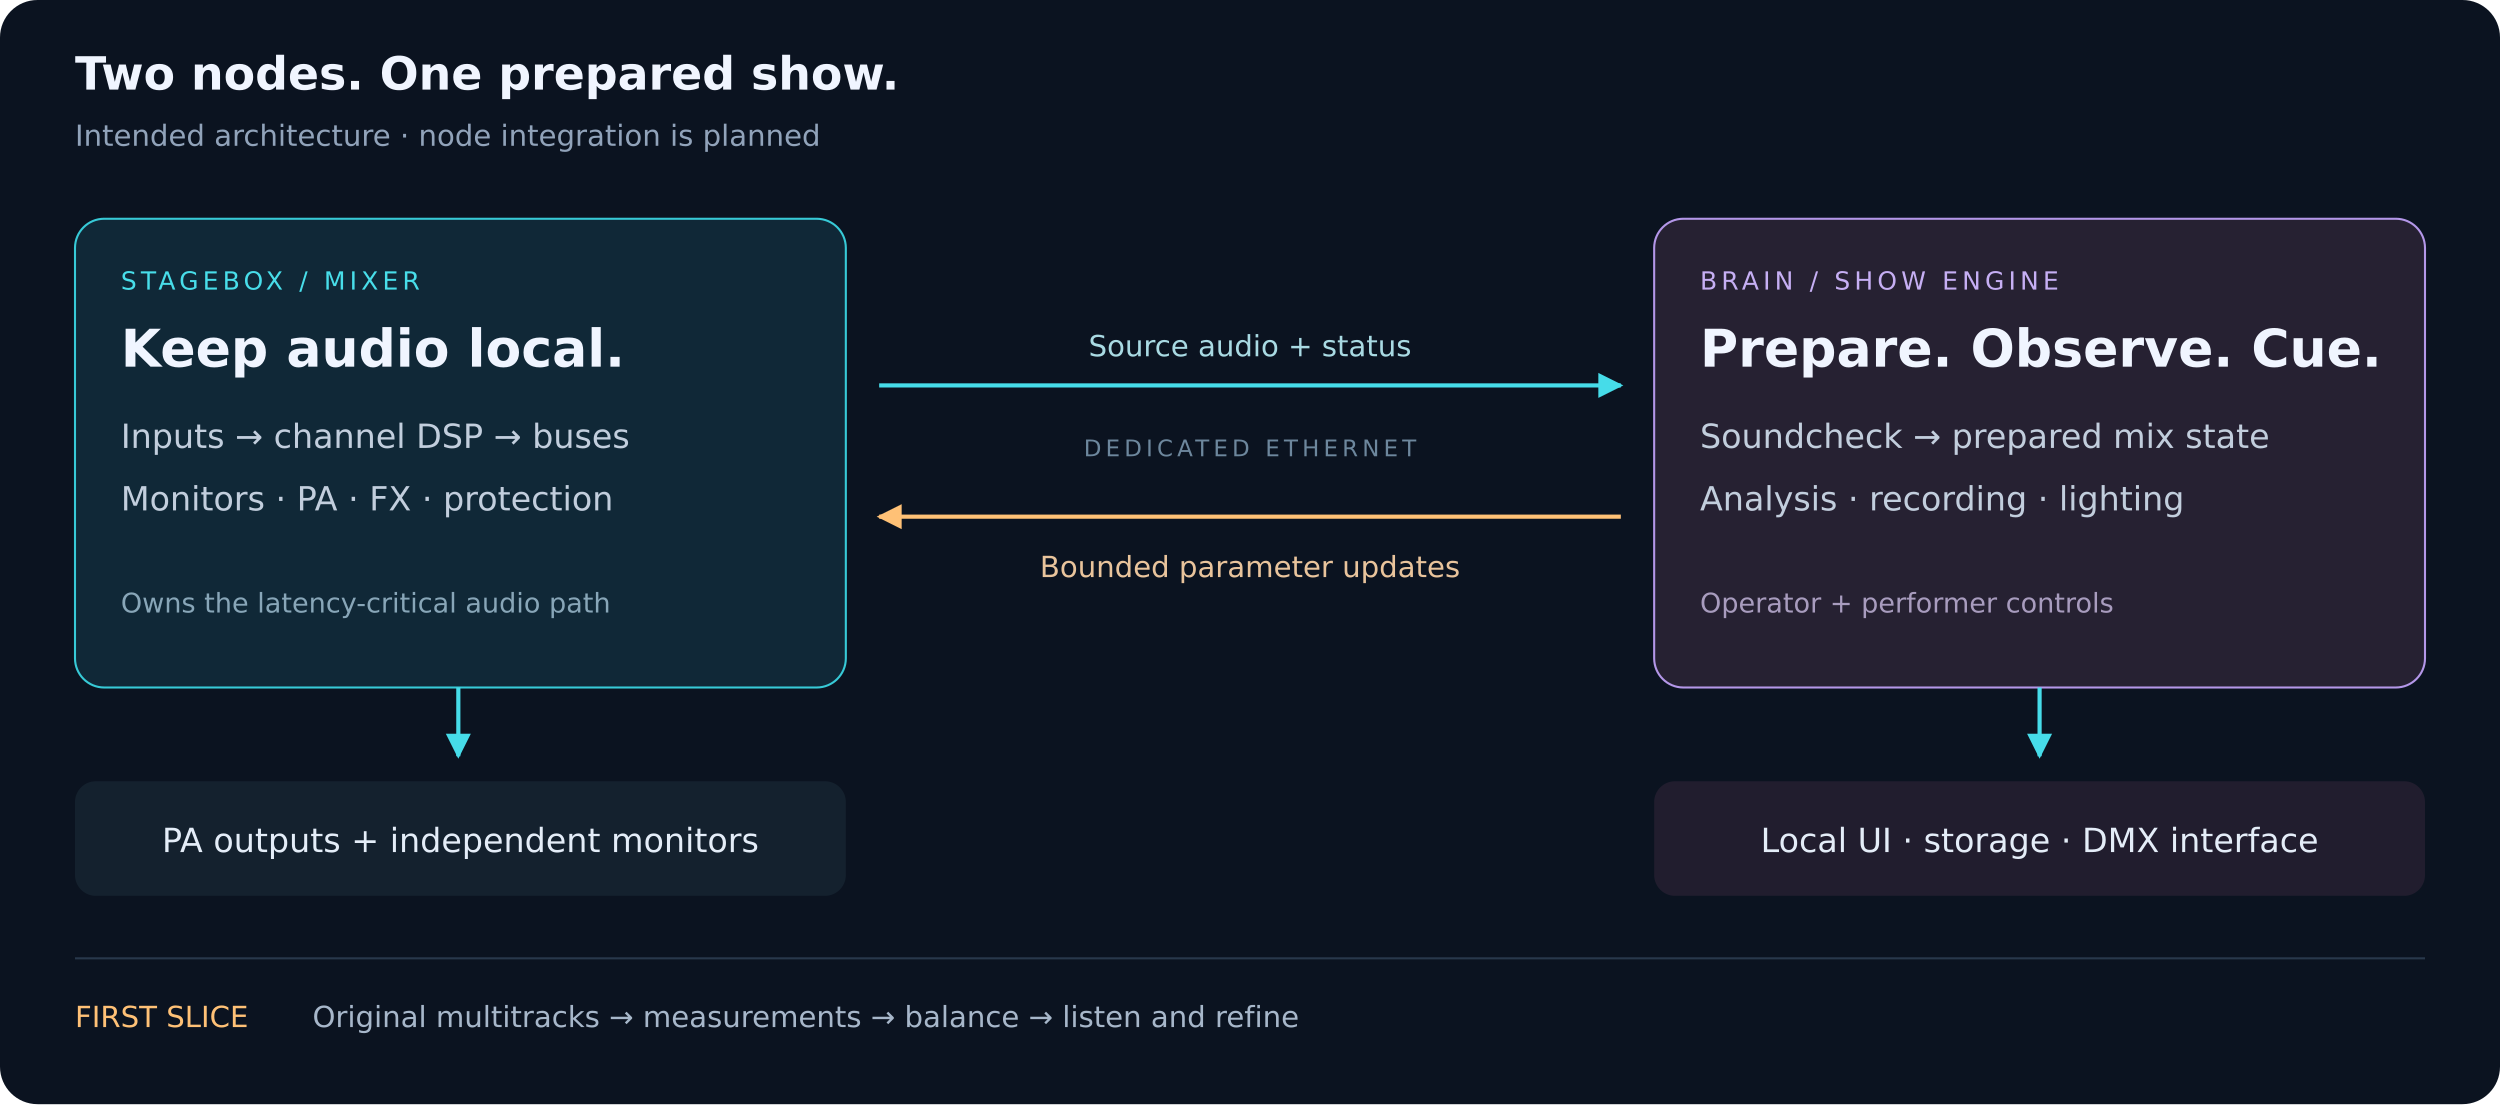
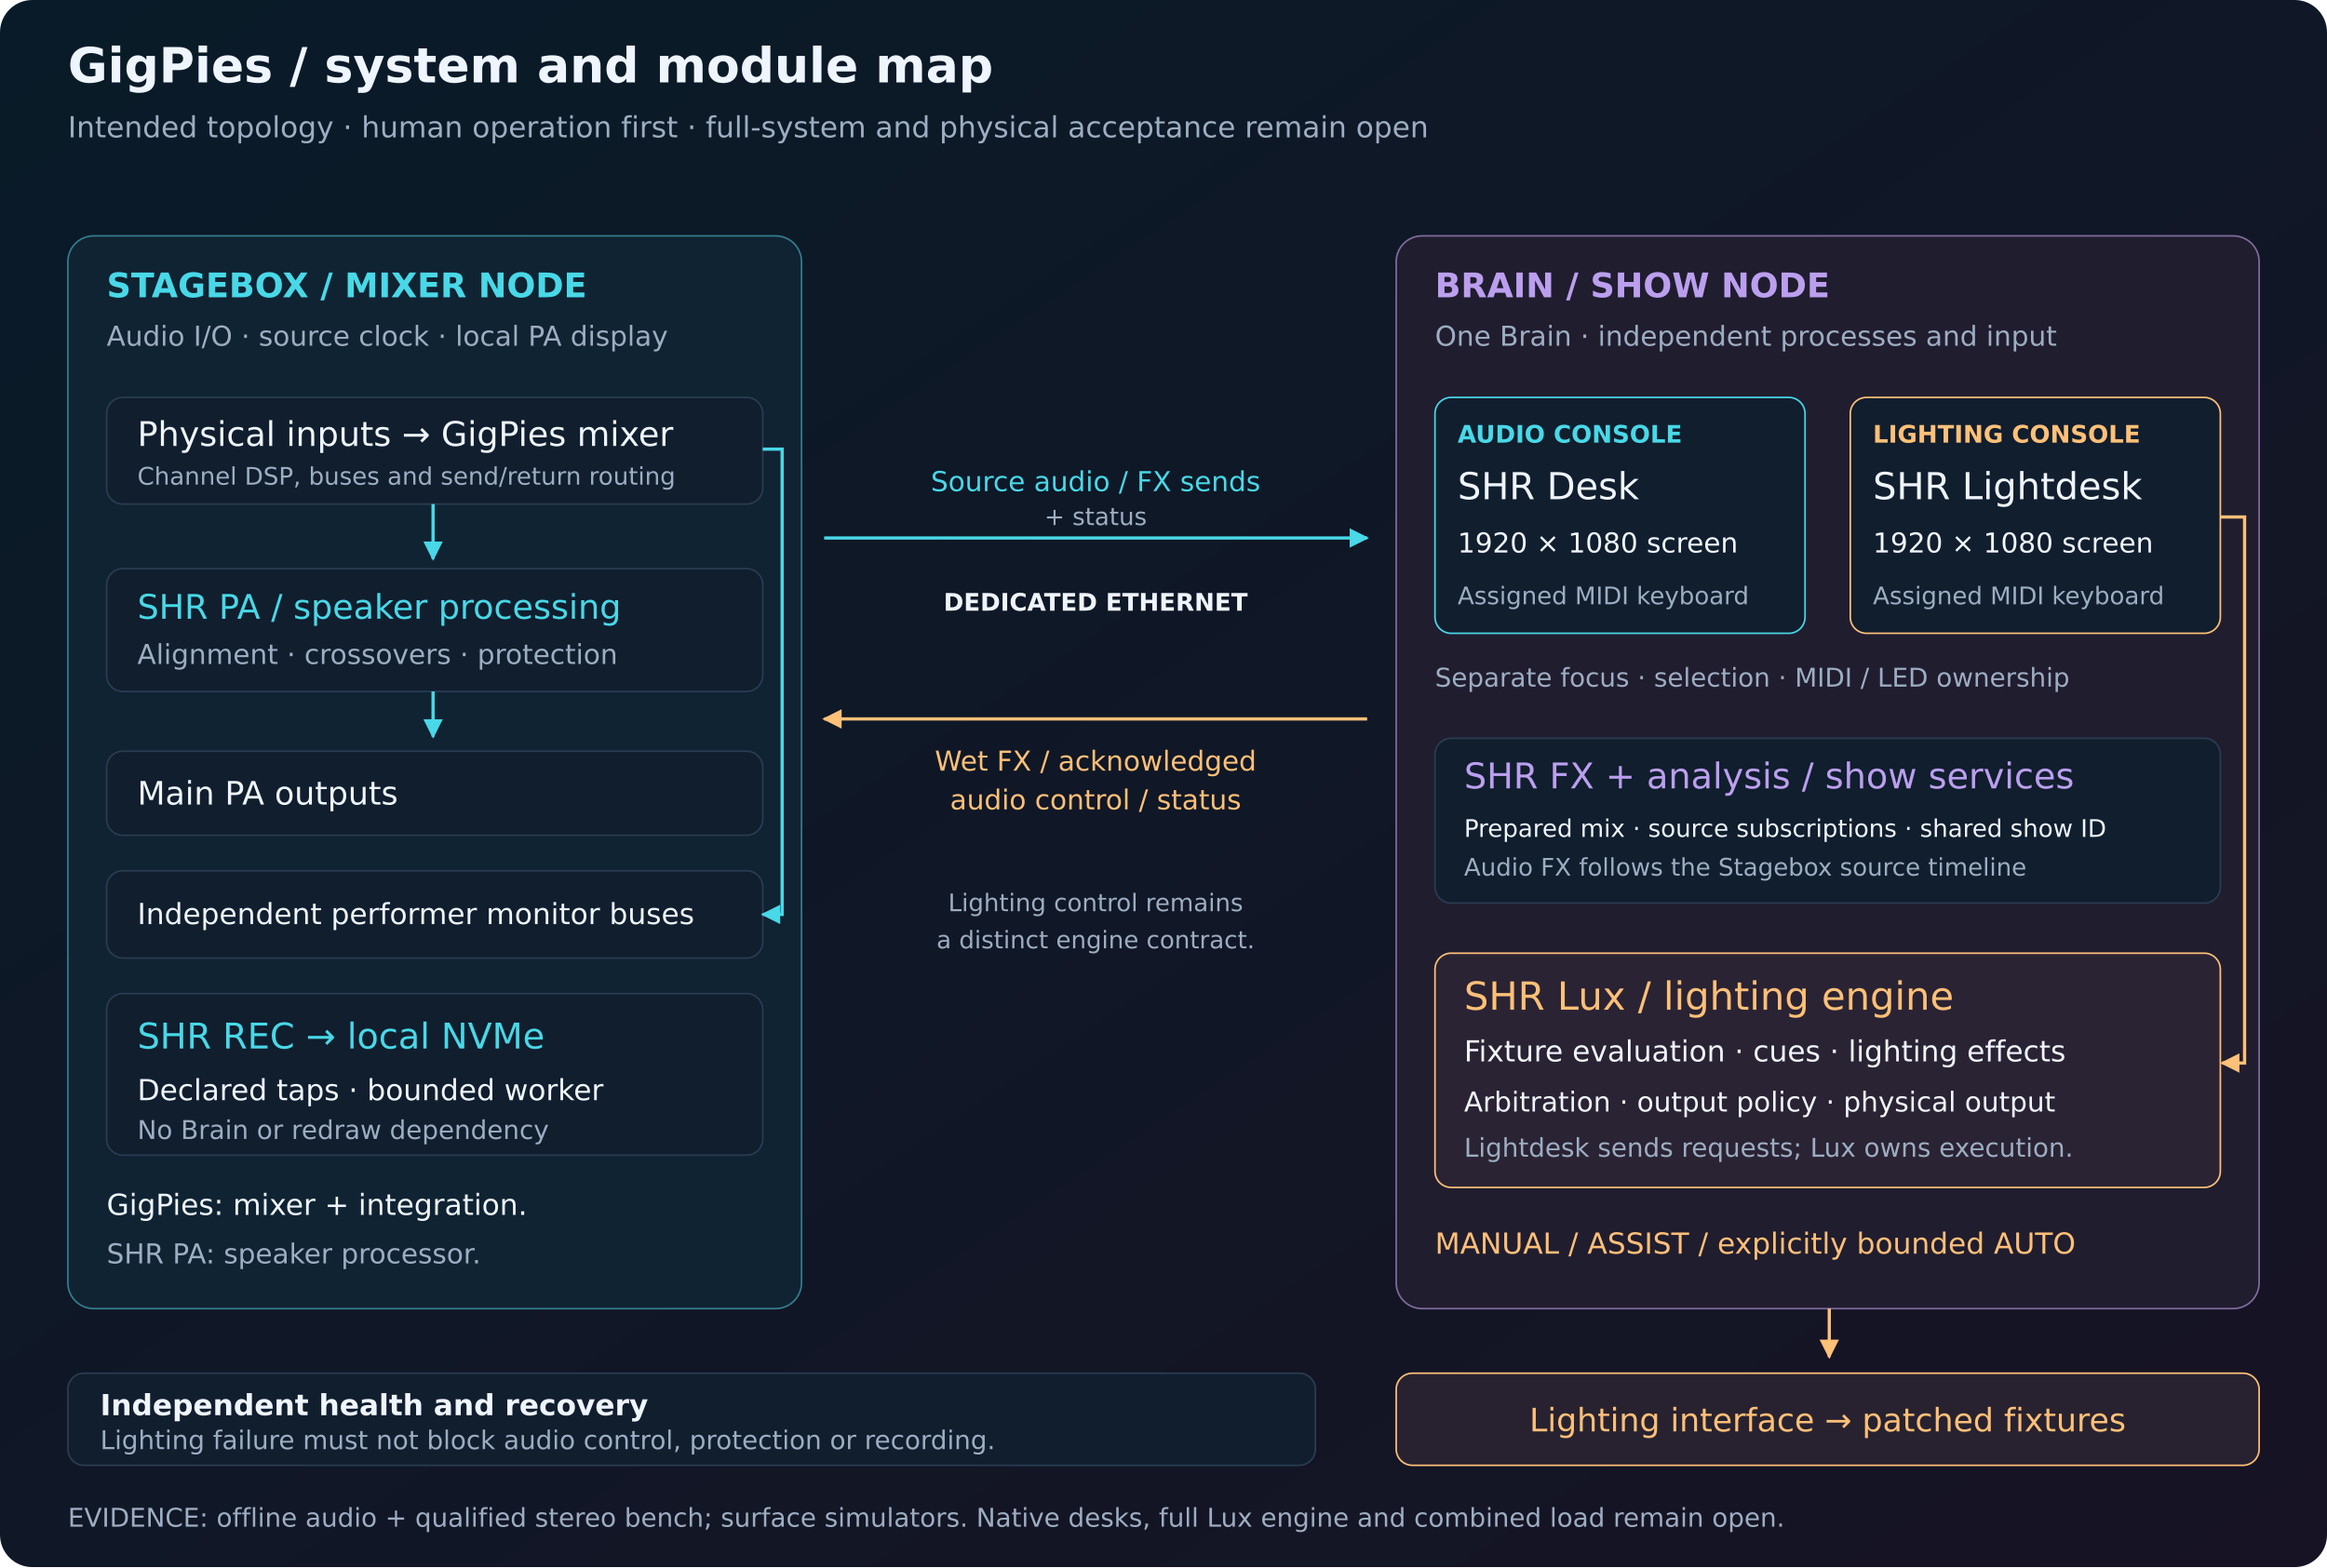
- <svg xmlns="http://www.w3.org/2000/svg" width="1200" height="530" viewBox="0 0 1200 530" role="img" aria-labelledby="title desc">
+ <svg xmlns="http://www.w3.org/2000/svg" width="1440" height="970" viewBox="0 0 1440 970" role="img" aria-labelledby="title desc">
  <defs>
-     <marker id="arrow" viewBox="0 0 10 10" refX="9" refY="5" markerWidth="6" markerHeight="6" orient="auto-start-reverse">
-       <path d="M0 0 10 5 0 10" fill="#46dce9" />
+     <linearGradient id="bg" x2="1" y2="1">
+       <stop stop-color="#091b28" />
+       <stop offset="1" stop-color="#171324" />
+     </linearGradient>
+     <marker id="cyan-arrow" viewBox="0 0 10 10" refX="9" refY="5" markerWidth="6" markerHeight="6" orient="auto">
+       <path d="M0 0 10 5 0 10" fill="#48d8e7" />
    </marker>
-     <marker id="amber" viewBox="0 0 10 10" refX="9" refY="5" markerWidth="6" markerHeight="6" orient="auto">
-       <path d="M0 0 10 5 0 10" fill="#ffc176" />
+     <marker id="amber-arrow" viewBox="0 0 10 10" refX="9" refY="5" markerWidth="6" markerHeight="6" orient="auto">
+       <path d="M0 0 10 5 0 10" fill="#ffc078" />
    </marker>
  </defs>
-   <rect width="1200" height="530" rx="18" fill="#0b1320" />
+   <rect width="1440" height="970" rx="20" fill="url(#bg)" />
  <g font-family="DejaVu Sans, sans-serif">
-     <text x="36" y="43" fill="#f0f5ff" font-size="22" font-weight="bold">Two nodes. One prepared show.</text>
-     <text x="36" y="70" fill="#91a3ba" font-size="14">Intended architecture · node integration is planned</text>
-     <rect x="36" y="105" width="370" height="225" rx="14" fill="#102837" stroke="#37cad7" />
-     <text x="58" y="139" fill="#48deea" font-size="12" letter-spacing="2">STAGEBOX / MIXER</text>
-     <text x="58" y="176" fill="#f0f5ff" font-size="25" font-weight="bold">Keep audio local.</text>
-     <text x="58" y="215" fill="#c2cedd" font-size="16">Inputs → channel DSP → buses</text>
-     <text x="58" y="245" fill="#c2cedd" font-size="16">Monitors · PA · FX · protection</text>
-     <text x="58" y="294" fill="#88a6b8" font-size="13">Owns the latency-critical audio path</text>
-     <rect x="794" y="105" width="370" height="225" rx="14" fill="#262132" stroke="#b497e9" />
-     <text x="816" y="139" fill="#c6aff4" font-size="12" letter-spacing="2">BRAIN / SHOW ENGINE</text>
-     <text x="816" y="176" fill="#f0f5ff" font-size="25" font-weight="bold">Prepare. Observe. Cue.</text>
-     <text x="816" y="215" fill="#c2cedd" font-size="16">Soundcheck → prepared mix state</text>
-     <text x="816" y="245" fill="#c2cedd" font-size="16">Analysis · recording · lighting</text>
-     <text x="816" y="294" fill="#a89cbe" font-size="13">Operator + performer controls</text>
-     <path d="M422 185H778" stroke="#46dce9" stroke-width="2" marker-end="url(#arrow)" />
-     <text x="600" y="171" text-anchor="middle" fill="#a9dae3" font-size="14">Source audio + status</text>
-     <path d="M778 248H422" stroke="#ffc176" stroke-width="2" marker-end="url(#amber)" />
-     <text x="600" y="277" text-anchor="middle" fill="#e9c49c" font-size="14">Bounded parameter updates</text>
-     <text x="600" y="219" text-anchor="middle" fill="#6d879d" font-size="11" letter-spacing="2">DEDICATED ETHERNET</text>
-     <path d="M220 330V363" stroke="#46dce9" stroke-width="2" marker-end="url(#arrow)" />
-     <rect x="36" y="375" width="370" height="55" rx="10" fill="#14212e" />
-     <text x="221" y="409" text-anchor="middle" fill="#e4edf8" font-size="16">PA outputs + independent monitors</text>
-     <path d="M979 330V363" stroke="#46dce9" stroke-width="2" marker-end="url(#arrow)" />
-     <rect x="794" y="375" width="370" height="55" rx="10" fill="#211d2e" />
-     <text x="979" y="409" text-anchor="middle" fill="#e4edf8" font-size="16">Local UI · storage · DMX interface</text>
-     <path d="M36 460H1164" stroke="#28384b" />
-     <text x="36" y="493" fill="#ffc176" font-size="14">FIRST SLICE</text>
-     <text x="150" y="493" fill="#a7b7ca" font-size="14">Original multitracks → measurements → balance → listen and refine</text>
+     <text x="42" y="51" font-size="30" fill="#eff5ff" font-weight="bold" text-anchor="start">GigPies / system and module map</text>
+     <text x="42" y="85" font-size="18" fill="#9dadc2" font-weight="normal" text-anchor="start">Intended topology · human operation first · full-system and physical acceptance remain open</text>
+     <rect x="42" y="146" width="454" height="664" rx="16" fill="#102332" stroke="#347c8c" />
+     <text x="66" y="184" font-size="21" fill="#48d8e7" font-weight="bold" text-anchor="start">STAGEBOX / MIXER NODE</text>
+     <text x="66" y="214" font-size="17" fill="#9dadc2" font-weight="normal" text-anchor="start">Audio I/O · source clock · local PA display</text>
+     <rect x="66" y="246" width="406" height="66" rx="10" fill="#101e2e" stroke="#2a3c52" />
+     <text x="85" y="276" font-size="21" fill="#eff5ff" font-weight="normal" text-anchor="start">Physical inputs → GigPies mixer</text>
+     <text x="85" y="300" font-size="15" fill="#9dadc2" font-weight="normal" text-anchor="start">Channel DSP, buses and send/return routing</text>
+     <path d="M268 312v34" stroke="#48d8e7" stroke-width="2" fill="none" marker-end="url(#cyan-arrow)" />
+     <rect x="66" y="352" width="406" height="76" rx="10" fill="#101e2e" stroke="#2a3c52" />
+     <text x="85" y="383" font-size="21" fill="#48d8e7" font-weight="normal" text-anchor="start">SHR PA / speaker processing</text>
+     <text x="85" y="411" font-size="17" fill="#9dadc2" font-weight="normal" text-anchor="start">Alignment · crossovers · protection</text>
+     <path d="M268 428v28" stroke="#48d8e7" stroke-width="2" fill="none" marker-end="url(#cyan-arrow)" />
+     <rect x="66" y="465" width="406" height="52" rx="10" fill="#101e2e" stroke="#2a3c52" />
+     <text x="85" y="498" font-size="20" fill="#eff5ff" font-weight="normal" text-anchor="start">Main PA outputs</text>
+     <rect x="66" y="539" width="406" height="54" rx="10" fill="#101e2e" stroke="#2a3c52" />
+     <text x="85" y="572" font-size="18" fill="#eff5ff" font-weight="normal" text-anchor="start">Independent performer monitor buses</text>
+     <path d="M472 278h12v288h-12" stroke="#48d8e7" stroke-width="2" fill="none" marker-end="url(#cyan-arrow)" />
+     <rect x="66" y="615" width="406" height="100" rx="10" fill="#101e2e" stroke="#2a3c52" />
+     <text x="85" y="649" font-size="22" fill="#48d8e7" font-weight="normal" text-anchor="start">SHR REC → local NVMe</text>
+     <text x="85" y="681" font-size="18" fill="#eff5ff" font-weight="normal" text-anchor="start">Declared taps · bounded worker</text>
+     <text x="85" y="705" font-size="16" fill="#9dadc2" font-weight="normal" text-anchor="start">No Brain or redraw dependency</text>
+     <text x="66" y="752" font-size="18" fill="#eff5ff" font-weight="normal" text-anchor="start">GigPies: mixer + integration.</text>
+     <text x="66" y="782" font-size="17" fill="#9dadc2" font-weight="normal" text-anchor="start">SHR PA: speaker processor.</text>
+     <rect x="864" y="146" width="534" height="664" rx="16" fill="#201d2f" stroke="#806b9d" />
+     <text x="888" y="184" font-size="21" fill="#bb9fee" font-weight="bold" text-anchor="start">BRAIN / SHOW NODE</text>
+     <text x="888" y="214" font-size="17" fill="#9dadc2" font-weight="normal" text-anchor="start">One Brain · independent processes and input</text>
+     <rect x="888" y="246" width="229" height="146" rx="10" fill="#111e2e" stroke="#48d8e7" />
+     <text x="902" y="274" font-size="15" fill="#48d8e7" font-weight="bold" text-anchor="start">AUDIO CONSOLE</text>
+     <text x="902" y="309" font-size="23" fill="#eff5ff" font-weight="normal" text-anchor="start">SHR Desk</text>
+     <text x="902" y="342" font-size="17" fill="#eff5ff" font-weight="normal" text-anchor="start">1920 × 1080 screen</text>
+     <text x="902" y="374" font-size="15" fill="#9dadc2" font-weight="normal" text-anchor="start">Assigned MIDI keyboard</text>
+     <rect x="1145" y="246" width="229" height="146" rx="10" fill="#111e2e" stroke="#ffc078" />
+     <text x="1159" y="274" font-size="15" fill="#ffc078" font-weight="bold" text-anchor="start">LIGHTING CONSOLE</text>
+     <text x="1159" y="309" font-size="23" fill="#eff5ff" font-weight="normal" text-anchor="start">SHR Lightdesk</text>
+     <text x="1159" y="342" font-size="17" fill="#eff5ff" font-weight="normal" text-anchor="start">1920 × 1080 screen</text>
+     <text x="1159" y="374" font-size="15" fill="#9dadc2" font-weight="normal" text-anchor="start">Assigned MIDI keyboard</text>
+     <text x="888" y="425" font-size="16" fill="#9dadc2" font-weight="normal" text-anchor="start">Separate focus · selection · MIDI / LED ownership</text>
+     <rect x="888" y="457" width="486" height="102" rx="10" fill="#101e2e" stroke="#2a3c52" />
+     <text x="906" y="488" font-size="22" fill="#bb9fee" font-weight="normal" text-anchor="start">SHR FX + analysis / show services</text>
+     <text x="906" y="518" font-size="15" fill="#eff5ff" font-weight="normal" text-anchor="start">Prepared mix · source subscriptions · shared show ID</text>
+     <text x="906" y="542" font-size="15" fill="#9dadc2" font-weight="normal" text-anchor="start">Audio FX follows the Stagebox source timeline</text>
+     <path d="M1374 320h15v338h-14" stroke="#ffc078" stroke-width="2" fill="none" marker-end="url(#amber-arrow)" />
+     <rect x="888" y="590" width="486" height="145" rx="10" fill="#2a2333" stroke="#ffc078" />
+     <text x="906" y="625" font-size="24" fill="#ffc078" font-weight="normal" text-anchor="start">SHR Lux / lighting engine</text>
+     <text x="906" y="657" font-size="18" fill="#eff5ff" font-weight="normal" text-anchor="start">Fixture evaluation · cues · lighting effects</text>
+     <text x="906" y="688" font-size="17" fill="#eff5ff" font-weight="normal" text-anchor="start">Arbitration · output policy · physical output</text>
+     <text x="906" y="716" font-size="16" fill="#9dadc2" font-weight="normal" text-anchor="start">Lightdesk sends requests; Lux owns execution.</text>
+     <text x="888" y="776" font-size="18" fill="#ffc078" font-weight="normal" text-anchor="start">MANUAL / ASSIST / explicitly bounded AUTO</text>
+     <path d="M510 333H846" stroke="#48d8e7" stroke-width="2" fill="none" marker-end="url(#cyan-arrow)" />
+     <text x="678" y="304" font-size="17" fill="#48d8e7" font-weight="normal" text-anchor="middle">Source audio / FX sends</text>
+     <text x="678" y="325" font-size="15" fill="#9dadc2" font-weight="normal" text-anchor="middle">+ status</text>
+     <text x="678" y="378" font-size="15" fill="#eff5ff" font-weight="bold" text-anchor="middle">DEDICATED ETHERNET</text>
+     <path d="M846 445H510" stroke="#ffc078" stroke-width="2" fill="none" marker-end="url(#amber-arrow)" />
+     <text x="678" y="477" font-size="17" fill="#ffc078" font-weight="normal" text-anchor="middle">Wet FX / acknowledged</text>
+     <text x="678" y="501" font-size="17" fill="#ffc078" font-weight="normal" text-anchor="middle">audio control / status</text>
+     <text x="678" y="564" font-size="15" fill="#9dadc2" font-weight="normal" text-anchor="middle">Lighting control remains</text>
+     <text x="678" y="587" font-size="15" fill="#9dadc2" font-weight="normal" text-anchor="middle">a distinct engine contract.</text>
+     <path d="M1132 810v30" stroke="#ffc078" stroke-width="2" fill="none" marker-end="url(#amber-arrow)" />
+     <rect x="864" y="850" width="534" height="57" rx="10" fill="#282230" stroke="#ffc078" />
+     <text x="1131" y="886" font-size="20" fill="#ffc078" font-weight="normal" text-anchor="middle">Lighting interface → patched fixtures</text>
+     <rect x="42" y="850" width="772" height="57" rx="10" fill="#111e2e" stroke="#2a3c52" />
+     <text x="62" y="876" font-size="18" fill="#eff5ff" font-weight="bold" text-anchor="start">Independent health and recovery</text>
+     <text x="62" y="897" font-size="16" fill="#9dadc2" font-weight="normal" text-anchor="start">Lighting failure must not block audio control, protection or recording.</text>
+     <text x="42" y="945" font-size="16" fill="#9dadc2" font-weight="normal" text-anchor="start">EVIDENCE: offline audio + qualified stereo bench; surface simulators. Native desks, full Lux engine and combined load remain open.</text>
  </g>
</svg>
